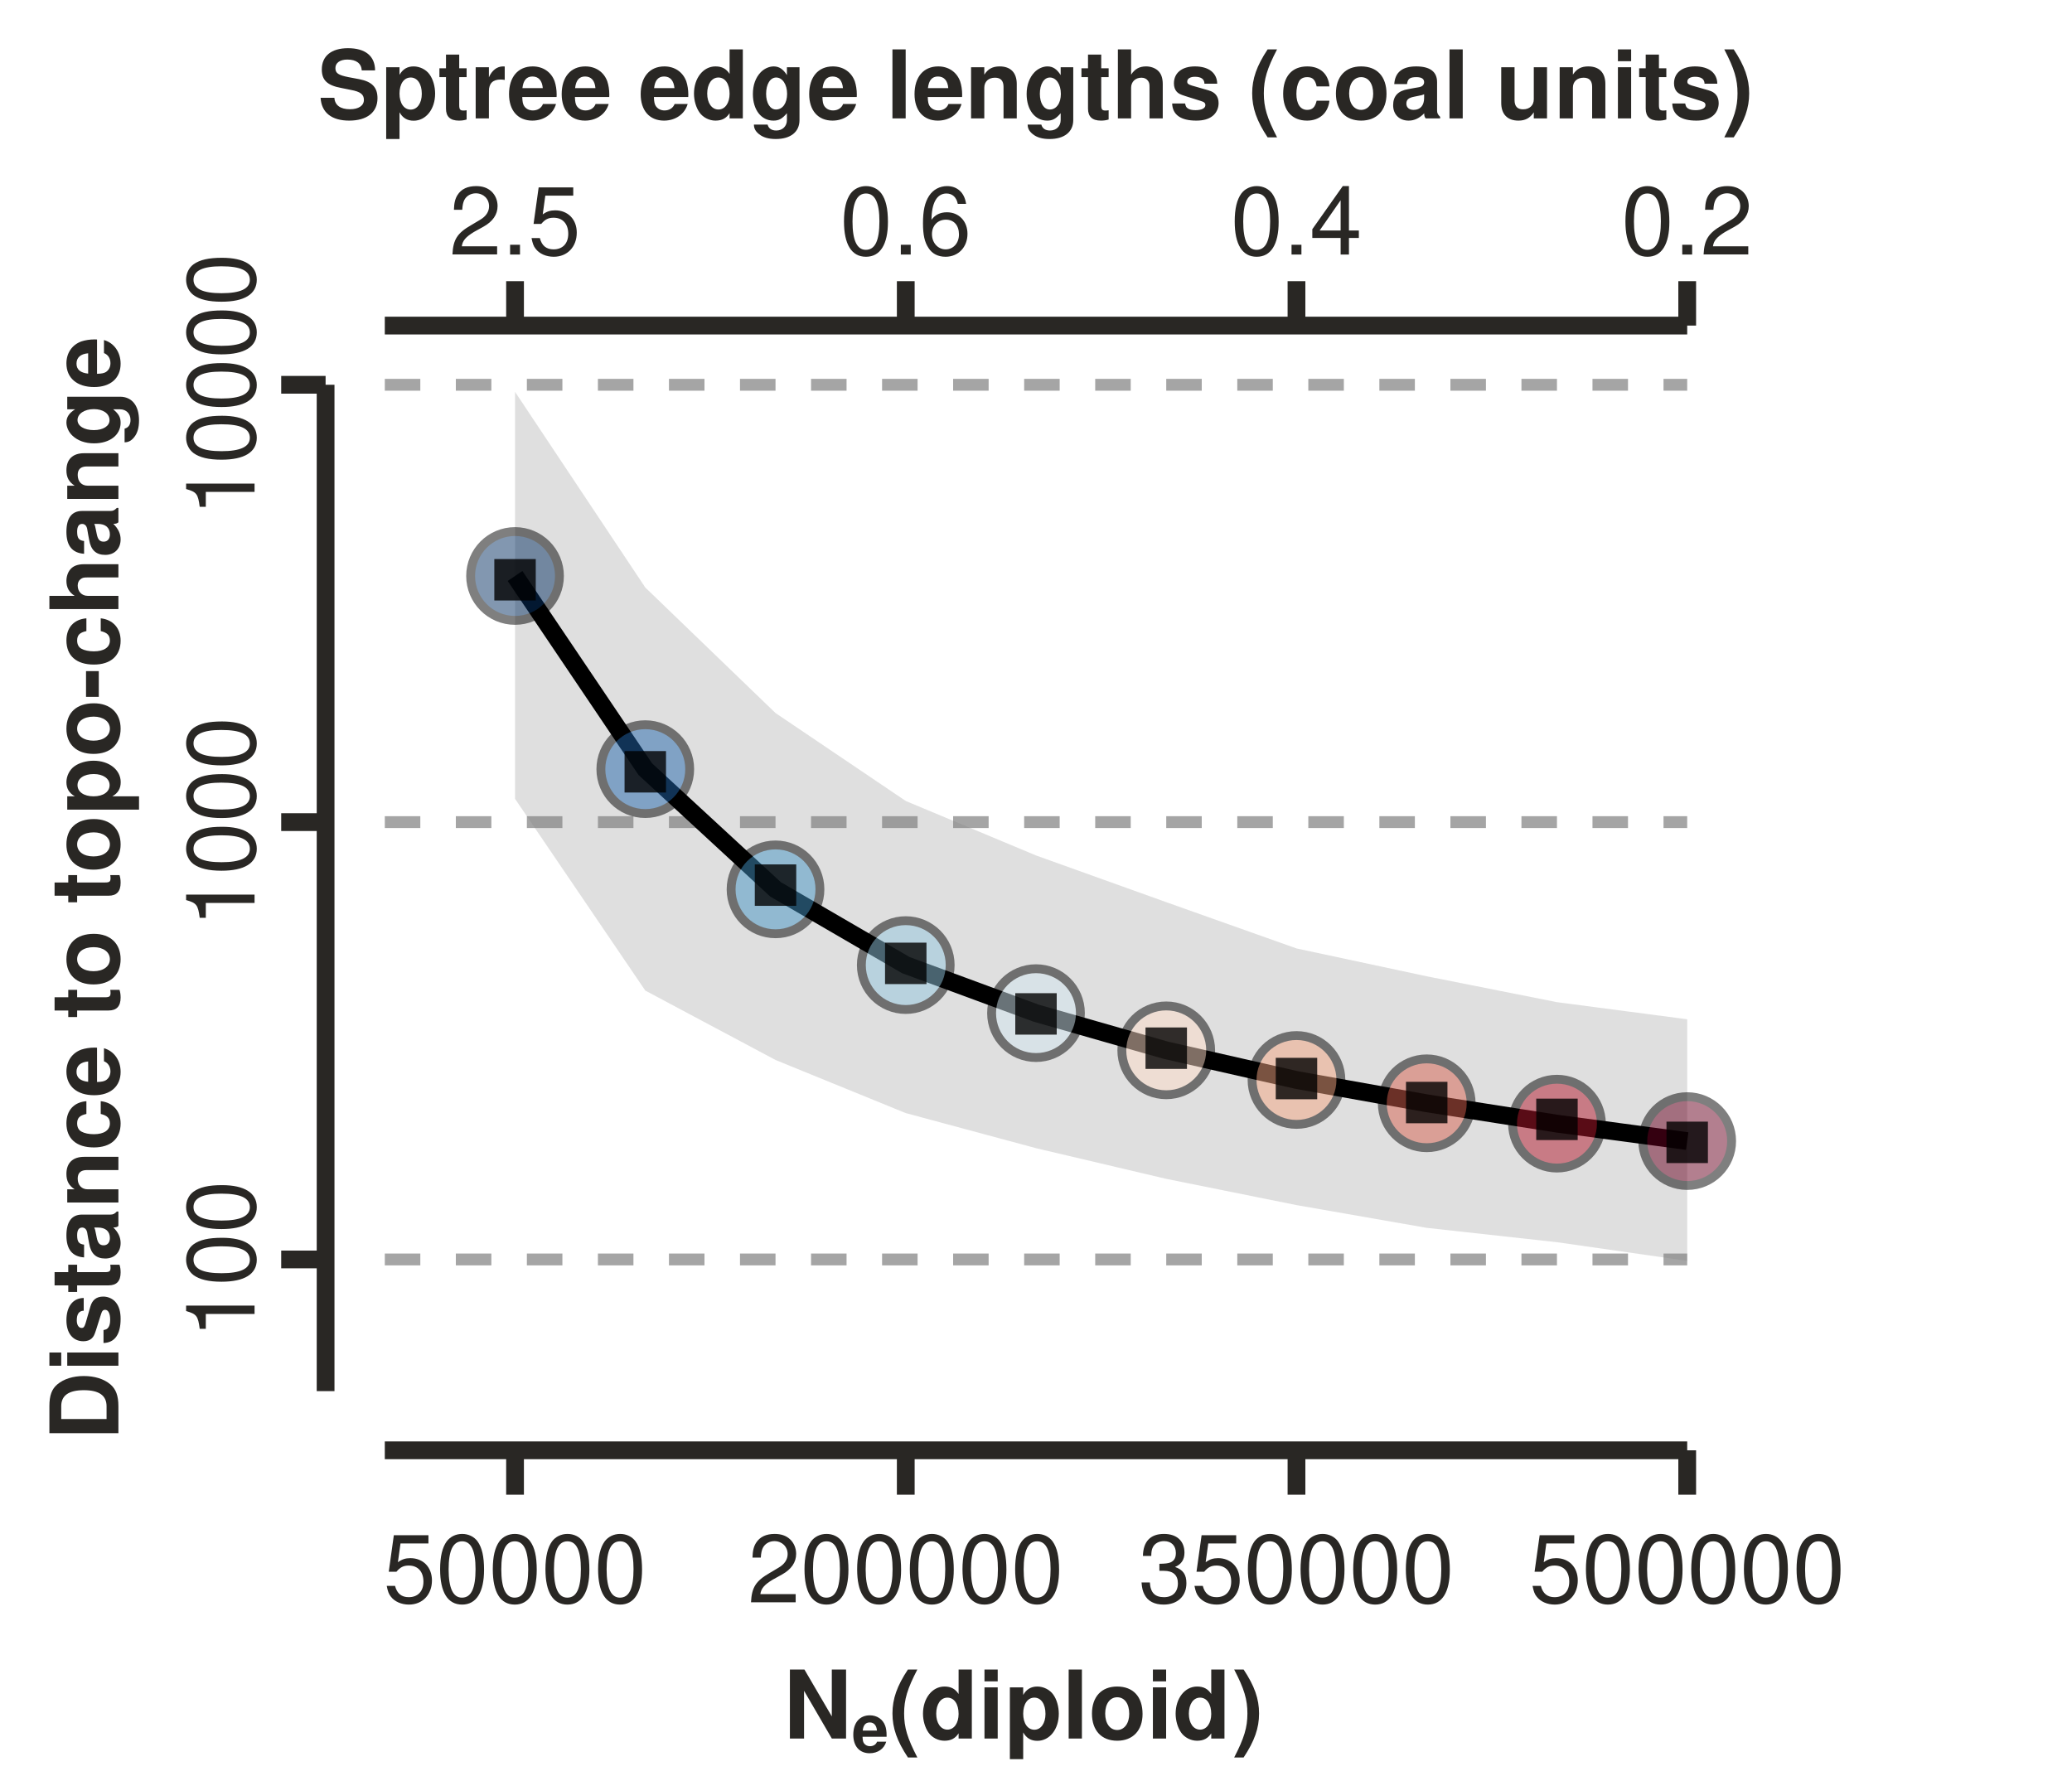
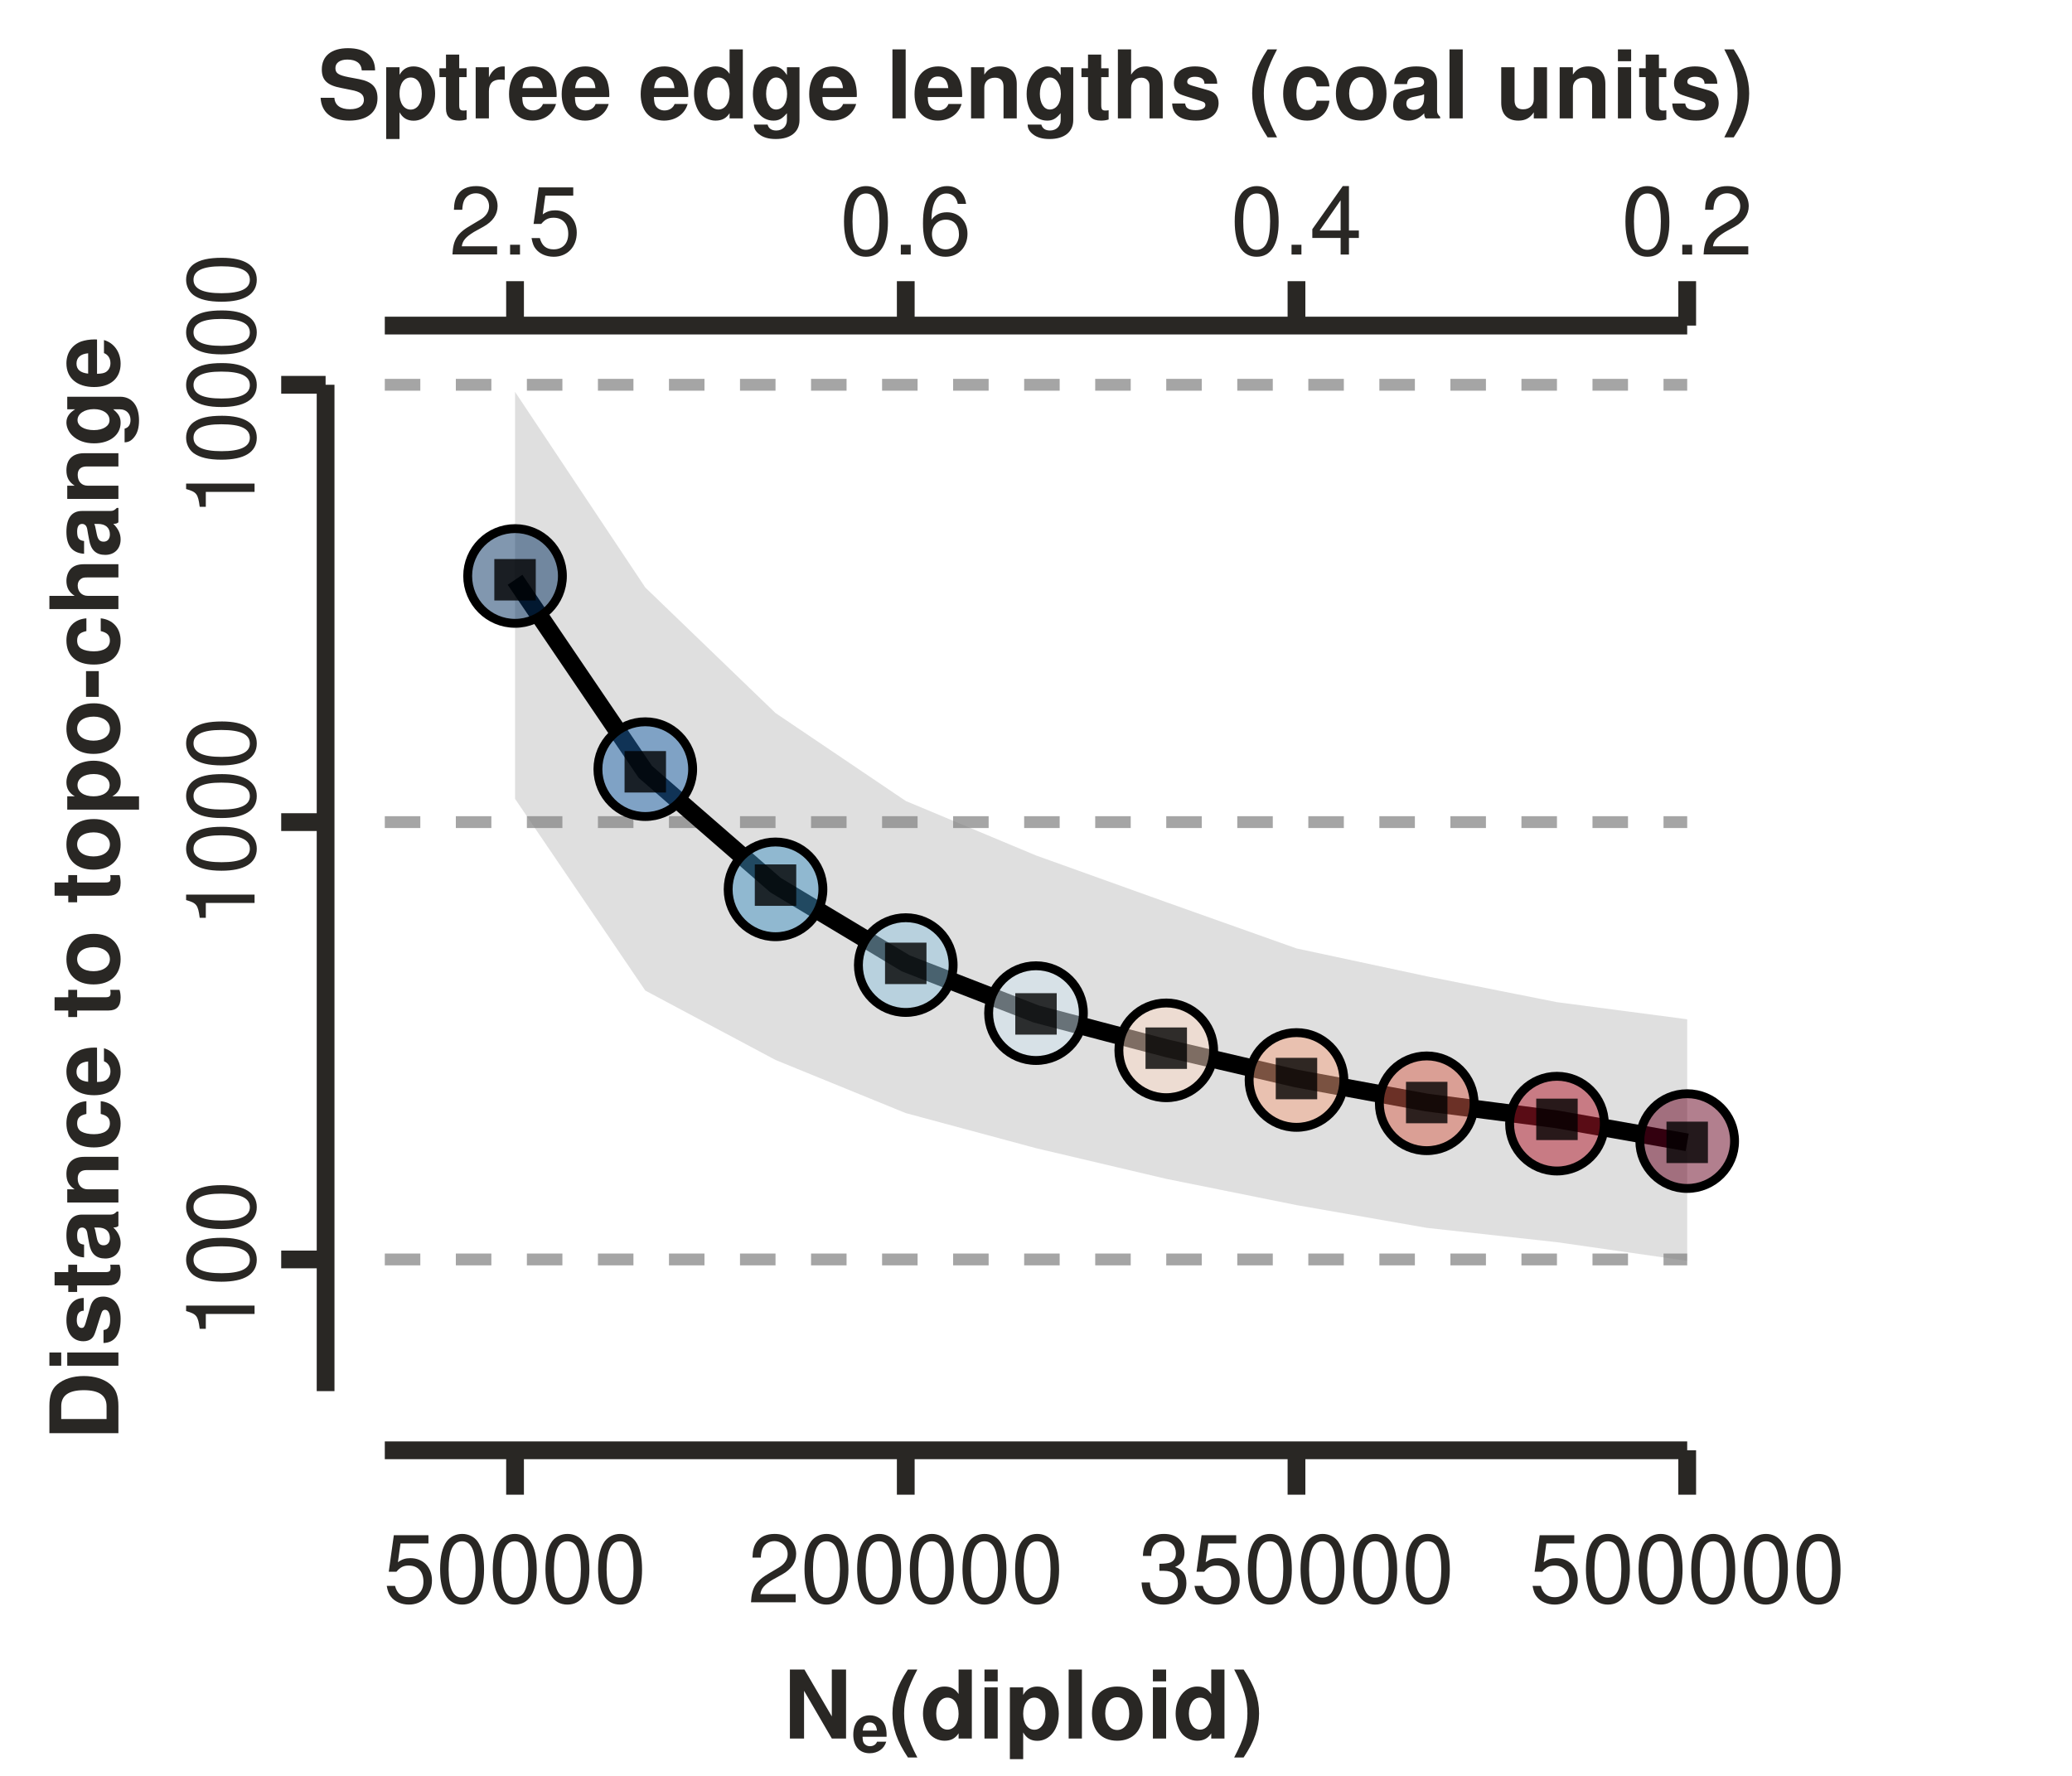
- <svg xmlns="http://www.w3.org/2000/svg" class="toyplot-canvas-Canvas" width="350.0px" height="300.0px" viewBox="0 0 350.0 300.0" preserveAspectRatio="xMidYMid meet" style="background-color:transparent;border-color:#292724;border-style:none;border-width:1.0;fill:rgb(16.1%,15.3%,14.1%);fill-opacity:1.0;font-family:Helvetica;font-size:12px;opacity:1.0;stroke:rgb(16.1%,15.3%,14.1%);stroke-opacity:1.0;stroke-width:1.0" id="t74157644a386438cb3c27fa1e857293b">
-   <g class="toyplot-coordinates-Cartesian" id="teb49777f72774c06903dcf2e169efd32">
-     <clipPath id="ta3928a37da7f494e8d683d0ffcfc2788">
+ <svg xmlns="http://www.w3.org/2000/svg" class="toyplot-canvas-Canvas" width="350.0px" height="300.0px" viewBox="0 0 350.0 300.0" preserveAspectRatio="xMidYMid meet" style="background-color:transparent;border-color:#292724;border-style:none;border-width:1.0;fill:rgb(16.1%,15.3%,14.1%);fill-opacity:1.0;font-family:Helvetica;font-size:12px;opacity:1.0;stroke:rgb(16.1%,15.3%,14.1%);stroke-opacity:1.0;stroke-width:1.0" id="t771d791c06b0434aac594d522f2d0fbb">
+   <g class="toyplot-coordinates-Cartesian" id="t39117166c3e24488934b06ec624026a0">
+     <clipPath id="t0b2cc0c71f7142c7be2f57ce6dc7bbde">
      <rect x="55.0" y="55.0" width="240.0" height="190.0" />
    </clipPath>
-     <g clip-path="url(#ta3928a37da7f494e8d683d0ffcfc2788)">
-       <g class="toyplot-mark-AxisLines" style="stroke:rgb(50.2%,50.2%,50.2%);stroke-dasharray:6,6;stroke-opacity:0.7;stroke-width:2" id="t02494f4181a4464dac44c0d79cd057f5">
+     <g clip-path="url(#t0b2cc0c71f7142c7be2f57ce6dc7bbde)">
+       <g class="toyplot-mark-AxisLines" style="stroke:rgb(50.2%,50.2%,50.2%);stroke-dasharray:6,6;stroke-opacity:0.7;stroke-width:2" id="t010f34d2d64045bfa633bb76aa336cb1">
        <g class="toyplot-Series">
          <line class="toyplot-Datum" y1="212.76" y2="212.76" x1="65.0" x2="285.0" style="opacity:1.0;stroke:rgb(50.2%,50.2%,50.2%);stroke-dasharray:6,6;stroke-opacity:0.7;stroke-width:2" />
          <line class="toyplot-Datum" y1="138.88" y2="138.88" x1="65.0" x2="285.0" style="opacity:1.0;stroke:rgb(50.2%,50.2%,50.2%);stroke-dasharray:6,6;stroke-opacity:0.7;stroke-width:2" />
          <line class="toyplot-Datum" y1="65.0" y2="65.0" x1="65.0" x2="285.0" style="opacity:1.0;stroke:rgb(50.2%,50.2%,50.2%);stroke-dasharray:6,6;stroke-opacity:0.7;stroke-width:2" />
        </g>
      </g>
-       <g class="toyplot-mark-FillBoundaries" style="stroke:none" id="t2a6f0a226a3d4d798828472885b64c88">
+       <g class="toyplot-mark-FillBoundaries" style="stroke:none" id="t48137030cff74ae2857c33c1e4a10e86">
        <polygon points="87.0,134.945 109.0,167.338 131.0,179.064 153.0,188.037 175.0,193.963 197.0,199.146 219.0,203.578 241.0,207.422 263.0,209.846 285.0,212.996 285.0,172.186 263.0,169.295 241.0,164.925 219.0,160.217 197.0,152.402 175.0,144.51 153.0,135.309 131.0,120.454 109.0,99.245 87.0,66.194" style="fill:rgb(50.2%,50.2%,50.2%);fill-opacity:1.0;opacity:0.25;stroke:none" />
      </g>
-       <g class="toyplot-mark-Plot" style="fill:none" id="tf2ec2f56160646dab9fe21933b8269d6">
+       <g class="toyplot-mark-Plot" style="fill:none" id="t0886a2c2f528400d8f5ccd32481a47a6">
        <g class="toyplot-Series">
-           <path d="M 87.0 97.299 L 109.0 129.931 L 131.0 150.238 L 153.0 163.031 L 175.0 171.148 L 197.0 177.434 L 219.0 182.44 L 241.0 186.379 L 263.0 189.817 L 285.0 192.763" style="stroke:rgb(0%,0%,0%);stroke-opacity:1.0;stroke-width:3.0" />
+           <path d="M 87.0 97.94 L 109.0 130.381 L 131.0 149.524 L 153.0 162.742 L 175.0 171.28 L 197.0 177.068 L 219.0 182.199 L 241.0 186.252 L 263.0 189.092 L 285.0 192.978" style="stroke:rgb(0%,0%,0%);stroke-opacity:1.0;stroke-width:3.0" />
        </g>
      </g>
-       <g class="toyplot-mark-Point" id="t56c42bfa506d4c5f9a0f260398c7e146">
+       <g class="toyplot-mark-Point" id="tb93803923fc74162b828df578a908ead">
        <g class="toyplot-Series">
-           <g style="fill:rgb(2%,18.8%,38%);fill-opacity:1.0;opacity:0.5;stroke:rgb(0%,0%,0%);stroke-opacity:1.0;stroke-width:1.5" class="toyplot-Datum" transform="translate(87.0, 97.29911)">
-             <circle r="7.5" />
+           <g style="fill:rgb(2%,18.8%,38%);fill-opacity:0.5;opacity:1.0;stroke:rgb(0%,0%,0%);stroke-opacity:1.0;stroke-width:1.5" class="toyplot-Datum" transform="translate(87.0, 97.29911)">
+             <circle r="8.0" />
          </g>
-           <g style="fill:rgb(12.9%,40%,67.5%);fill-opacity:1.0;opacity:0.5;stroke:rgb(0%,0%,0%);stroke-opacity:1.0;stroke-width:1.5" class="toyplot-Datum" transform="translate(109.0, 129.9313)">
-             <circle r="7.5" />
+           <g style="fill:rgb(12.9%,40%,67.5%);fill-opacity:0.5;opacity:1.0;stroke:rgb(0%,0%,0%);stroke-opacity:1.0;stroke-width:1.5" class="toyplot-Datum" transform="translate(109.0, 129.9313)">
+             <circle r="8.0" />
          </g>
-           <g style="fill:rgb(26.3%,57.6%,76.5%);fill-opacity:1.0;opacity:0.5;stroke:rgb(0%,0%,0%);stroke-opacity:1.0;stroke-width:1.5" class="toyplot-Datum" transform="translate(131.0, 150.2381)">
-             <circle r="7.5" />
+           <g style="fill:rgb(26.3%,57.6%,76.5%);fill-opacity:0.5;opacity:1.0;stroke:rgb(0%,0%,0%);stroke-opacity:1.0;stroke-width:1.5" class="toyplot-Datum" transform="translate(131.0, 150.2381)">
+             <circle r="8.0" />
          </g>
-           <g style="fill:rgb(57.3%,77.3%,87.1%);fill-opacity:1.0;opacity:0.5;stroke:rgb(0%,0%,0%);stroke-opacity:1.0;stroke-width:1.5" class="toyplot-Datum" transform="translate(153.0, 163.0314)">
-             <circle r="7.5" />
+           <g style="fill:rgb(57.3%,77.3%,87.1%);fill-opacity:0.5;opacity:1.0;stroke:rgb(0%,0%,0%);stroke-opacity:1.0;stroke-width:1.5" class="toyplot-Datum" transform="translate(153.0, 163.0314)">
+             <circle r="8.0" />
          </g>
-           <g style="fill:rgb(82%,89.8%,94.1%);fill-opacity:1.0;opacity:0.5;stroke:rgb(0%,0%,0%);stroke-opacity:1.0;stroke-width:1.5" class="toyplot-Datum" transform="translate(175.0, 171.1478)">
-             <circle r="7.5" />
+           <g style="fill:rgb(82%,89.8%,94.1%);fill-opacity:0.5;opacity:1.0;stroke:rgb(0%,0%,0%);stroke-opacity:1.0;stroke-width:1.5" class="toyplot-Datum" transform="translate(175.0, 171.1478)">
+             <circle r="8.0" />
          </g>
-           <g style="fill:rgb(99.2%,85.9%,78%);fill-opacity:1.0;opacity:0.5;stroke:rgb(0%,0%,0%);stroke-opacity:1.0;stroke-width:1.5" class="toyplot-Datum" transform="translate(197.0, 177.4342)">
-             <circle r="7.5" />
+           <g style="fill:rgb(99.2%,85.9%,78%);fill-opacity:0.5;opacity:1.0;stroke:rgb(0%,0%,0%);stroke-opacity:1.0;stroke-width:1.5" class="toyplot-Datum" transform="translate(197.0, 177.4342)">
+             <circle r="8.0" />
          </g>
-           <g style="fill:rgb(95.7%,64.7%,51%);fill-opacity:1.0;opacity:0.5;stroke:rgb(0%,0%,0%);stroke-opacity:1.0;stroke-width:1.5" class="toyplot-Datum" transform="translate(219.0, 182.4398)">
-             <circle r="7.5" />
+           <g style="fill:rgb(95.7%,64.7%,51%);fill-opacity:0.5;opacity:1.0;stroke:rgb(0%,0%,0%);stroke-opacity:1.0;stroke-width:1.5" class="toyplot-Datum" transform="translate(219.0, 182.4398)">
+             <circle r="8.0" />
          </g>
-           <g style="fill:rgb(83.9%,37.6%,30.2%);fill-opacity:1.0;opacity:0.5;stroke:rgb(0%,0%,0%);stroke-opacity:1.0;stroke-width:1.5" class="toyplot-Datum" transform="translate(241.0, 186.3791)">
-             <circle r="7.5" />
+           <g style="fill:rgb(83.9%,37.6%,30.2%);fill-opacity:0.5;opacity:1.0;stroke:rgb(0%,0%,0%);stroke-opacity:1.0;stroke-width:1.5" class="toyplot-Datum" transform="translate(241.0, 186.3791)">
+             <circle r="8.0" />
          </g>
-           <g style="fill:rgb(69.8%,9.4%,16.9%);fill-opacity:1.0;opacity:0.5;stroke:rgb(0%,0%,0%);stroke-opacity:1.0;stroke-width:1.5" class="toyplot-Datum" transform="translate(263.0, 189.817)">
-             <circle r="7.5" />
+           <g style="fill:rgb(69.8%,9.4%,16.9%);fill-opacity:0.5;opacity:1.0;stroke:rgb(0%,0%,0%);stroke-opacity:1.0;stroke-width:1.5" class="toyplot-Datum" transform="translate(263.0, 189.817)">
+             <circle r="8.0" />
          </g>
-           <g style="fill:rgb(40.4%,0%,12.2%);fill-opacity:1.0;opacity:0.5;stroke:rgb(0%,0%,0%);stroke-opacity:1.0;stroke-width:1.5" class="toyplot-Datum" transform="translate(285.0, 192.7632)">
-             <circle r="7.5" />
+           <g style="fill:rgb(40.4%,0%,12.2%);fill-opacity:0.5;opacity:1.0;stroke:rgb(0%,0%,0%);stroke-opacity:1.0;stroke-width:1.5" class="toyplot-Datum" transform="translate(285.0, 192.7632)">
+             <circle r="8.0" />
          </g>
        </g>
      </g>
-       <g class="toyplot-mark-Point" id="tba320f1099b8475a9801eeb68fcedb9a">
+       <g class="toyplot-mark-Point" id="t11e9ef05797b49f29b07352e80e86797">
        <g class="toyplot-Series">
          <g style="fill:rgb(0%,0%,0%);fill-opacity:1.0;opacity:0.8;stroke:none" class="toyplot-Datum" transform="translate(87.0, 97.93999)">
            <rect x="-3.5" y="-3.5" width="7.0" height="7.0" />
          </g>
          <g style="fill:rgb(0%,0%,0%);fill-opacity:1.0;opacity:0.8;stroke:none" class="toyplot-Datum" transform="translate(109.0, 130.3805)">
            <rect x="-3.5" y="-3.5" width="7.0" height="7.0" />
          </g>
          <g style="fill:rgb(0%,0%,0%);fill-opacity:1.0;opacity:0.8;stroke:none" class="toyplot-Datum" transform="translate(131.0, 149.5243)">
            <rect x="-3.5" y="-3.5" width="7.0" height="7.0" />
          </g>
          <g style="fill:rgb(0%,0%,0%);fill-opacity:1.0;opacity:0.8;stroke:none" class="toyplot-Datum" transform="translate(153.0, 162.7417)">
            <rect x="-3.5" y="-3.5" width="7.0" height="7.0" />
          </g>
          <g style="fill:rgb(0%,0%,0%);fill-opacity:1.0;opacity:0.8;stroke:none" class="toyplot-Datum" transform="translate(175.0, 171.2802)">
            <rect x="-3.5" y="-3.5" width="7.0" height="7.0" />
          </g>
          <g style="fill:rgb(0%,0%,0%);fill-opacity:1.0;opacity:0.8;stroke:none" class="toyplot-Datum" transform="translate(197.0, 177.0684)">
            <rect x="-3.5" y="-3.5" width="7.0" height="7.0" />
          </g>
          <g style="fill:rgb(0%,0%,0%);fill-opacity:1.0;opacity:0.8;stroke:none" class="toyplot-Datum" transform="translate(219.0, 182.1993)">
            <rect x="-3.5" y="-3.5" width="7.0" height="7.0" />
          </g>
          <g style="fill:rgb(0%,0%,0%);fill-opacity:1.0;opacity:0.8;stroke:none" class="toyplot-Datum" transform="translate(241.0, 186.2523)">
            <rect x="-3.5" y="-3.5" width="7.0" height="7.0" />
          </g>
          <g style="fill:rgb(0%,0%,0%);fill-opacity:1.0;opacity:0.8;stroke:none" class="toyplot-Datum" transform="translate(263.0, 189.0921)">
            <rect x="-3.5" y="-3.5" width="7.0" height="7.0" />
          </g>
          <g style="fill:rgb(0%,0%,0%);fill-opacity:1.0;opacity:0.8;stroke:none" class="toyplot-Datum" transform="translate(285.0, 192.9785)">
            <rect x="-3.5" y="-3.5" width="7.0" height="7.0" />
          </g>
        </g>
      </g>
    </g>
-     <g class="toyplot-coordinates-Axis" id="tad76b259f2224d08bca35822c79ed0a4" transform="translate(65.0,235.0)translate(0,10.0)">
+     <g class="toyplot-coordinates-Axis" id="tfd154a85ce6f4403adb34b7f1fd40618" transform="translate(65.0,235.0)translate(0,10.0)">
      <line x1="0" y1="0" x2="220.0" y2="0" style="stroke-width:3" />
      <g>
        <line x1="22.0" y1="7.5" x2="22.0" y2="0" style="stroke-width:3" />
        <line x1="88.0" y1="7.5" x2="88.0" y2="0" style="stroke-width:3" />
        <line x1="154.0" y1="7.5" x2="154.0" y2="0" style="stroke-width:3" />
        <line x1="220.0" y1="7.5" x2="220.0" y2="0" style="stroke-width:3" />
      </g>
      <g>
        <g transform="translate(22.0,12.0)">
          <text x="-22.24" y="13.688" style="fill:rgb(16.1%,15.3%,14.1%);fill-opacity:1.0;font-family:helvetica;font-size:16.0px;font-weight:normal;stroke:none;vertical-align:baseline;white-space:pre">50000</text>
        </g>
        <g transform="translate(88.0,12.0)">
          <text x="-26.688" y="13.688" style="fill:rgb(16.1%,15.3%,14.1%);fill-opacity:1.0;font-family:helvetica;font-size:16.0px;font-weight:normal;stroke:none;vertical-align:baseline;white-space:pre">200000</text>
        </g>
        <g transform="translate(154.0,12.0)">
          <text x="-26.688" y="13.688" style="fill:rgb(16.1%,15.3%,14.1%);fill-opacity:1.0;font-family:helvetica;font-size:16.0px;font-weight:normal;stroke:none;vertical-align:baseline;white-space:pre">350000</text>
        </g>
        <g transform="translate(220.0,12.0)">
          <text x="-26.688" y="13.688" style="fill:rgb(16.1%,15.3%,14.1%);fill-opacity:1.0;font-family:helvetica;font-size:16.0px;font-weight:normal;stroke:none;vertical-align:baseline;white-space:pre">500000</text>
        </g>
      </g>
      <g transform="translate(110.0,35.0)">
        <text x="-42.666" y="13.688" style="fill:rgb(16.1%,15.3%,14.1%);fill-opacity:1.0;font-family:helvetica;font-size:16.0px;font-weight:bold;stroke:none;vertical-align:baseline;white-space:pre">N</text>
        <text x="-31.114" y="15.928" style="fill:rgb(16.1%,15.3%,14.1%);fill-opacity:1.0;font-family:helvetica;font-size:11.2px;font-weight:bold;stroke:none;vertical-align:baseline;white-space:pre">e</text>
        <text x="-24.886" y="13.688" style="fill:rgb(16.1%,15.3%,14.1%);fill-opacity:1.0;font-family:helvetica;font-size:16.0px;font-weight:bold;stroke:none;vertical-align:baseline;white-space:pre"> (diploid)</text>
      </g>
      <g class="toyplot-coordinates-Axis-coordinates" style="visibility:hidden" transform="">
        <line x1="0" x2="0" y1="-6.0" y2="9.0" style="stroke:rgb(43.9%,50.2%,56.5%);stroke-opacity:1.0;stroke-width:1.0" />
        <text x="0" y="-12.0" style="alignment-baseline:alphabetic;fill:rgb(43.9%,50.2%,56.5%);fill-opacity:1.0;font-size:10px;font-weight:normal;stroke:none;text-anchor:middle" />
      </g>
    </g>
-     <g class="toyplot-coordinates-Axis" id="te777b392a1804a4383d7663eb15a21fd" transform="translate(65.0,235.0)rotate(-90.0)translate(0,-10.0)">
+     <g class="toyplot-coordinates-Axis" id="tb13fbb8d4e6d4159896261567e77b94b" transform="translate(65.0,235.0)rotate(-90.0)translate(0,-10.0)">
      <line x1="0" y1="0" x2="170.0" y2="0" style="stroke-width:3" />
      <g>
        <line x1="22.24" y1="-7.5" x2="22.24" y2="0" style="stroke-width:3" />
        <line x1="96.12" y1="-7.5" x2="96.12" y2="0" style="stroke-width:3" />
        <line x1="170.0" y1="-7.5" x2="170.0" y2="0" style="stroke-width:3" />
      </g>
      <g>
        <g transform="translate(22.24008,-12.0)">
          <text x="-13.344" y="0.0" style="fill:rgb(16.1%,15.3%,14.1%);fill-opacity:1.0;font-family:helvetica;font-size:16.0px;font-weight:normal;stroke:none;vertical-align:baseline;white-space:pre">100</text>
        </g>
        <g transform="translate(96.12004,-12.0)">
          <text x="-17.792" y="0.0" style="fill:rgb(16.1%,15.3%,14.1%);fill-opacity:1.0;font-family:helvetica;font-size:16.0px;font-weight:normal;stroke:none;vertical-align:baseline;white-space:pre">1000</text>
        </g>
        <g transform="translate(170.0,-12.0)">
          <text x="-22.24" y="0.0" style="fill:rgb(16.1%,15.3%,14.1%);fill-opacity:1.0;font-family:helvetica;font-size:16.0px;font-weight:normal;stroke:none;vertical-align:baseline;white-space:pre">10000</text>
        </g>
      </g>
      <g transform="translate(85.0,-35.0)">
        <text x="-93.344" y="0.0" style="fill:rgb(16.1%,15.3%,14.1%);fill-opacity:1.0;font-family:helvetica;font-size:16.0px;font-weight:bold;stroke:none;vertical-align:baseline;white-space:pre">Distance to topo-change</text>
      </g>
      <g class="toyplot-coordinates-Axis-coordinates" style="visibility:hidden" transform="">
        <line x1="0" x2="0" y1="6.0" y2="-9.0" style="stroke:rgb(43.9%,50.2%,56.5%);stroke-opacity:1.0;stroke-width:1.0" />
        <text x="0" y="12.0" style="alignment-baseline:hanging;fill:rgb(43.9%,50.2%,56.5%);fill-opacity:1.0;font-size:10px;font-weight:normal;stroke:none;text-anchor:middle" />
      </g>
    </g>
  </g>
-   <g class="toyplot-coordinates-Cartesian" id="t700a395e1f3146afb86238ac72fbc87e">
-     <clipPath id="t3c5dd412f5ea4c12af272c24b5a10386">
+   <g class="toyplot-coordinates-Cartesian" id="t9f749c460ce74450b0a893787fca5980">
+     <clipPath id="tee5a40a313ac40d6949f44cf22cb0481">
      <rect x="55.0" y="55.0" width="240.0" height="190.0" />
    </clipPath>
-     <g clip-path="url(#t3c5dd412f5ea4c12af272c24b5a10386)" />
-     <g class="toyplot-coordinates-Axis" id="t218233ca352746c3bc412ebc4f60bae3" transform="translate(65.0,65.0)translate(0,-10.0)">
+     <g clip-path="url(#tee5a40a313ac40d6949f44cf22cb0481)" />
+     <g class="toyplot-coordinates-Axis" id="t07b5167b88cd4cf38f53a12199c4d8a8" transform="translate(65.0,65.0)translate(0,-10.0)">
      <line x1="0" y1="0" x2="220.0" y2="0" style="stroke-width:3" />
      <g>
        <line x1="22" y1="-7.5" x2="22" y2="0" style="stroke-width:3" />
        <line x1="88" y1="-7.5" x2="88" y2="0" style="stroke-width:3" />
        <line x1="154" y1="-7.5" x2="154" y2="0" style="stroke-width:3" />
        <line x1="220.0" y1="-7.5" x2="220.0" y2="0" style="stroke-width:3" />
      </g>
      <g>
        <g transform="translate(22.0002,-12.0)">
          <text x="-11.12" y="0.0" style="fill:rgb(16.1%,15.3%,14.1%);fill-opacity:1.0;font-family:helvetica;font-size:16.0px;font-weight:normal;stroke:none;vertical-align:baseline;white-space:pre">2.5</text>
        </g>
        <g transform="translate(88.00013,-12.0)">
          <text x="-11.12" y="0.0" style="fill:rgb(16.1%,15.3%,14.1%);fill-opacity:1.0;font-family:helvetica;font-size:16.0px;font-weight:normal;stroke:none;vertical-align:baseline;white-space:pre">0.6</text>
        </g>
        <g transform="translate(154.0001,-12.0)">
          <text x="-11.12" y="0.0" style="fill:rgb(16.1%,15.3%,14.1%);fill-opacity:1.0;font-family:helvetica;font-size:16.0px;font-weight:normal;stroke:none;vertical-align:baseline;white-space:pre">0.4</text>
        </g>
        <g transform="translate(220.0,-12.0)">
          <text x="-11.12" y="0.0" style="fill:rgb(16.1%,15.3%,14.1%);fill-opacity:1.0;font-family:helvetica;font-size:16.0px;font-weight:normal;stroke:none;vertical-align:baseline;white-space:pre">0.2</text>
        </g>
      </g>
      <g transform="translate(110.0,-35.0)">
        <text x="-121.36" y="0.0" style="fill:rgb(16.1%,15.3%,14.1%);fill-opacity:1.0;font-family:helvetica;font-size:16.0px;font-weight:bold;stroke:none;vertical-align:baseline;white-space:pre">Sptree edge lengths (coal units)</text>
      </g>
      <g class="toyplot-coordinates-Axis-coordinates" style="visibility:hidden" transform="">
        <line x1="0" x2="0" y1="6.0" y2="-9.0" style="stroke:rgb(43.9%,50.2%,56.5%);stroke-opacity:1.0;stroke-width:1.0" />
        <text x="0" y="12.0" style="alignment-baseline:hanging;fill:rgb(43.9%,50.2%,56.5%);fill-opacity:1.0;font-size:10px;font-weight:normal;stroke:none;text-anchor:middle" />
      </g>
    </g>
  </g>
</svg>
